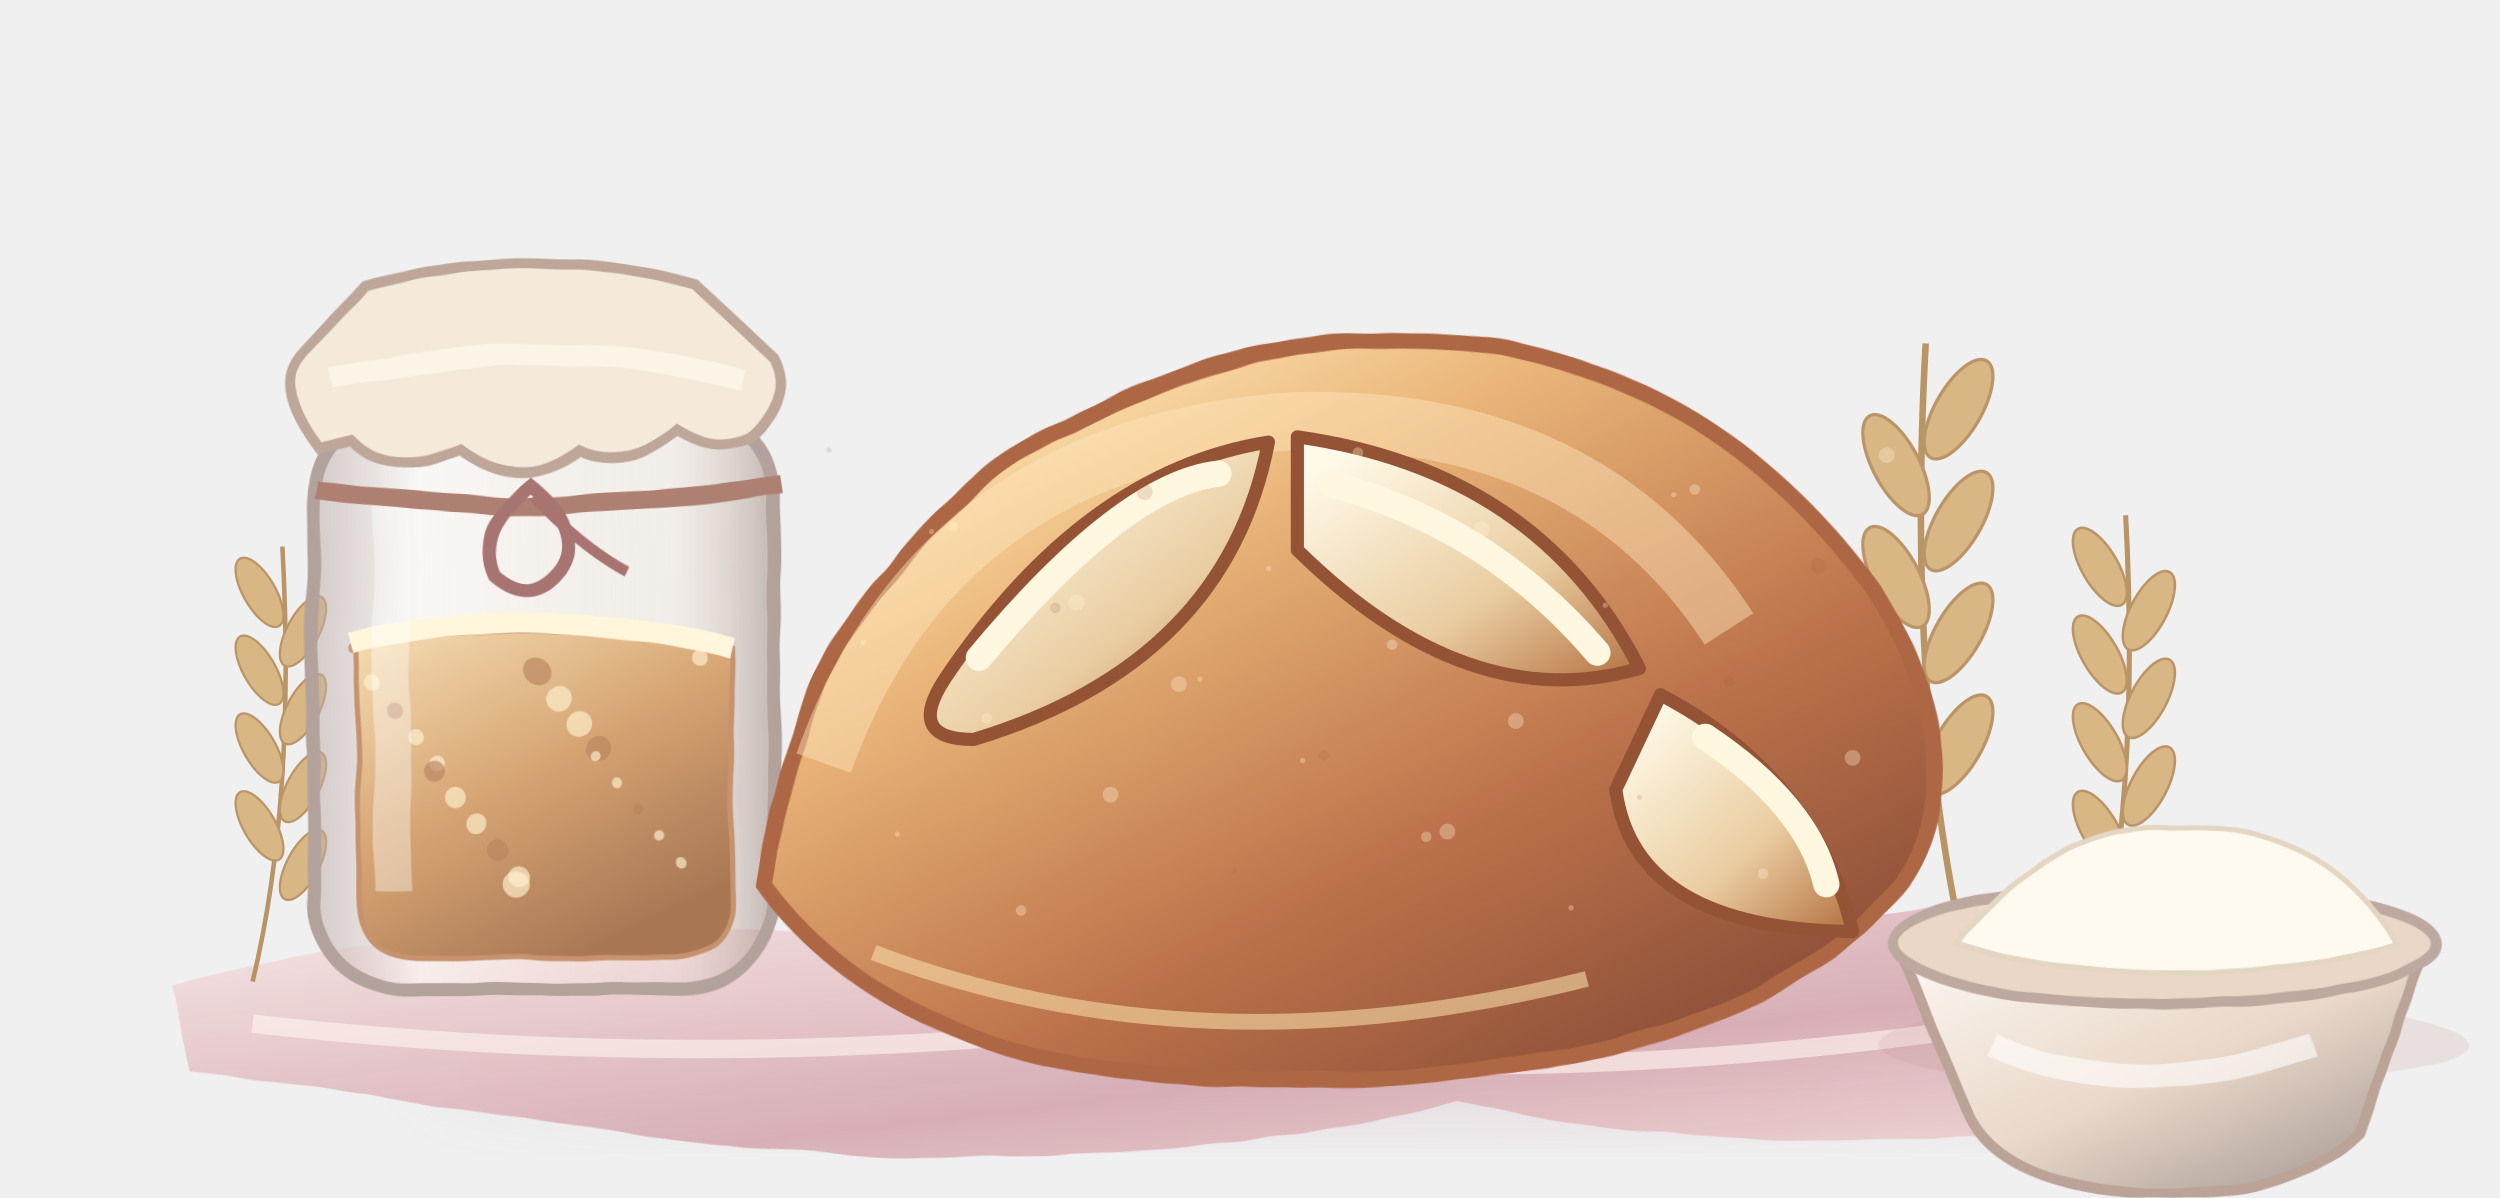
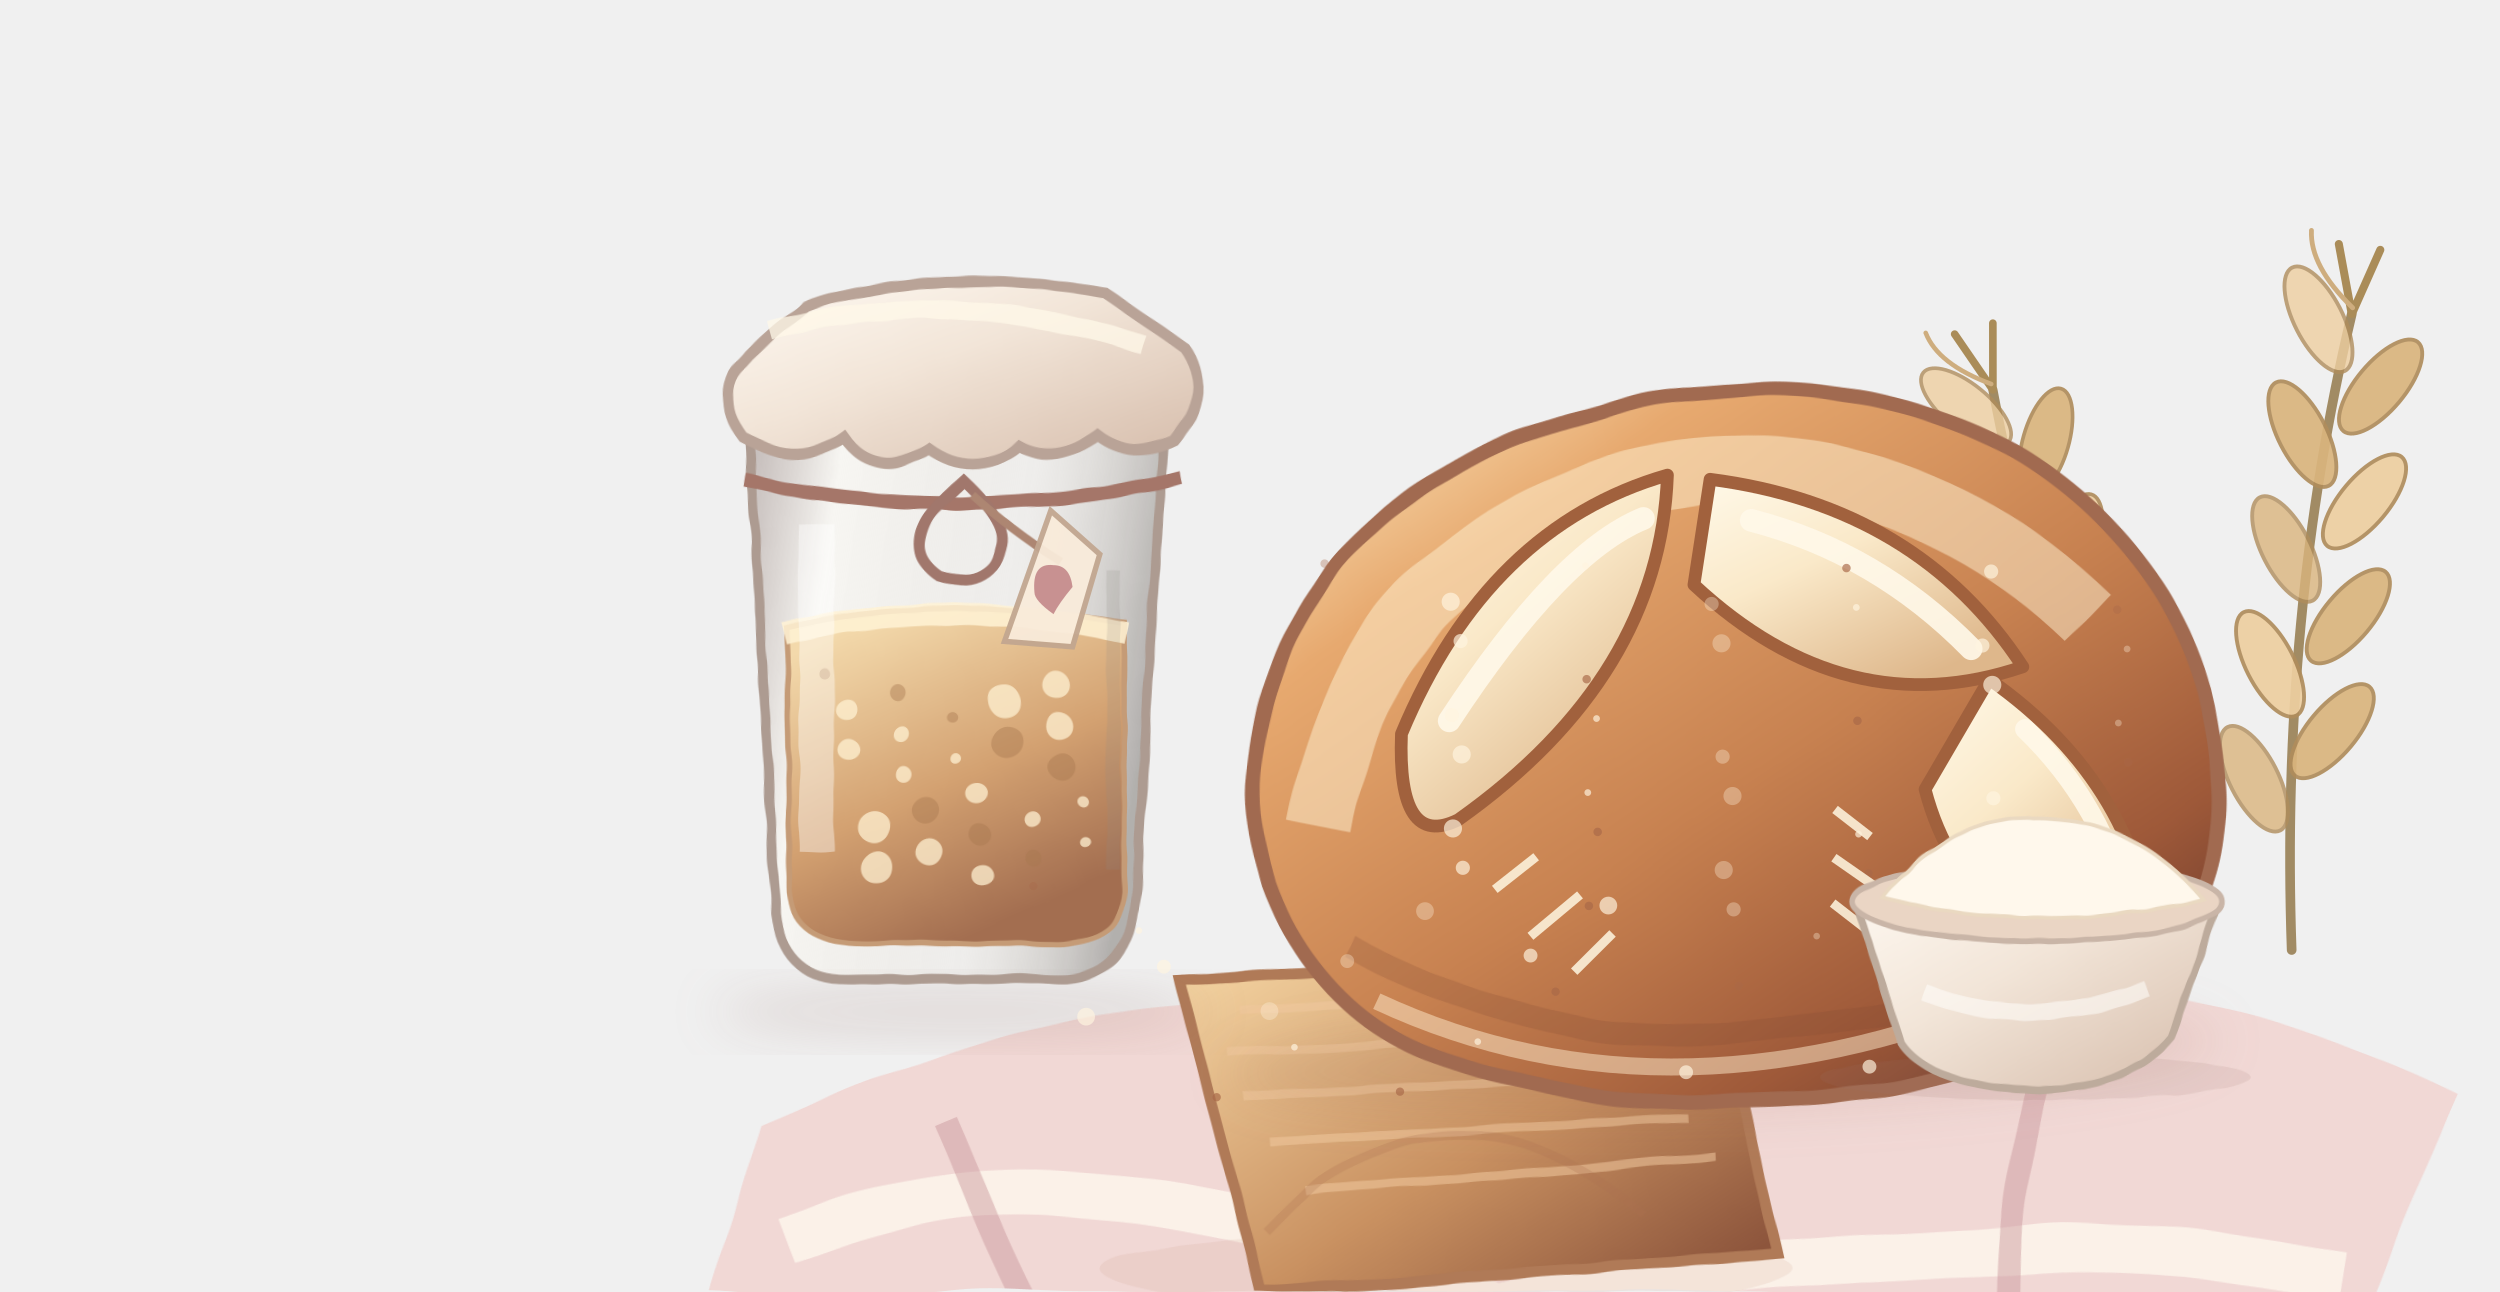
- <svg xmlns="http://www.w3.org/2000/svg" viewBox="0 0 950 455" role="img" aria-labelledby="heroTitle heroDesc">
+ <svg xmlns="http://www.w3.org/2000/svg" viewBox="0 0 900 465" role="img" aria-labelledby="t">
  <defs>
-     <linearGradient id="cloth" x1="0" y1="0" x2="1" y2="1">
-       <stop stop-color="#f9e8e6" />
-       <stop offset=".6" stop-color="#d5a7b0" />
-       <stop offset="1" stop-color="#f3dbd6" />
-     </linearGradient>
-     <linearGradient id="crust" x1=".1" y1=".1" x2=".8" y2=".95">
-       <stop stop-color="#ffe8b8" />
-       <stop offset=".27" stop-color="#eab67a" />
-       <stop offset=".66" stop-color="#bd744b" />
-       <stop offset="1" stop-color="#8f5039" />
-     </linearGradient>
-     <linearGradient id="crumb" x1=".1" y1=".1" x2=".9" y2="1">
-       <stop stop-color="#fff9e7" />
-       <stop offset=".6" stop-color="#e9cda1" />
-       <stop offset="1" stop-color="#bb7b4c" />
-     </linearGradient>
-     <linearGradient id="jar" x1="0" y1="0" x2="1" y2="0">
-       <stop stop-color="#b9a7a3" stop-opacity=".5" />
-       <stop offset=".23" stop-color="#fffdfa" stop-opacity=".6" />
-       <stop offset=".77" stop-color="#f6e7d8" stop-opacity=".24" />
-       <stop offset="1" stop-color="#a59088" stop-opacity=".6" />
-     </linearGradient>
-     <linearGradient id="starter" x1="0" y1="0" x2=".6" y2="1">
-       <stop stop-color="#f6dfb4" />
-       <stop offset=".52" stop-color="#d6a473" />
-       <stop offset="1" stop-color="#a97754" />
-     </linearGradient>
-     <linearGradient id="bowl" x1="0" y1="0" x2=".8" y2="1">
-       <stop stop-color="#fffdf8" />
-       <stop offset=".6" stop-color="#ead8ca" />
-       <stop offset="1" stop-color="#ac9f99" />
+     <linearGradient id="crust" x1="0" y1="0" x2=".85" y2="1">
+       <stop stop-color="#ffefc6" />
+       <stop offset=".24" stop-color="#e7a96f" />
+       <stop offset=".57" stop-color="#c78150" />
+       <stop offset=".83" stop-color="#9e5939" />
+       <stop offset="1" stop-color="#6a382b" />
+     </linearGradient>
+     <linearGradient id="crumb" x1="0" y1="0" x2=".65" y2="1">
+       <stop stop-color="#fff9e9" />
+       <stop offset=".45" stop-color="#fae9c9" />
+       <stop offset="1" stop-color="#deb78b" />
+     </linearGradient>
+     <linearGradient id="paper" x1="0" y1="0" x2=".9" y2=".95">
+       <stop stop-color="#fffaf3" />
+       <stop offset=".47" stop-color="#f2e5d8" />
+       <stop offset="1" stop-color="#d9c1b0" />
+     </linearGradient>
+     <linearGradient id="blush" x1="0" y1="0" x2=".9" y2="1">
+       <stop stop-color="#f4d5d5" />
+       <stop offset=".52" stop-color="#d5a09f" />
+       <stop offset="1" stop-color="#9e656a" />
+     </linearGradient>
+     <linearGradient id="wood" x1=".05" y1=".1" x2=".95" y2=".9">
+       <stop stop-color="#f1cf9d" />
+       <stop offset=".55" stop-color="#c99161" />
+       <stop offset="1" stop-color="#8d553c" />
+     </linearGradient>
+     <linearGradient id="glass" x1="0" y1=".1" x2="1" y2=".3">
+       <stop stop-color="#978681" stop-opacity=".48" />
+       <stop offset=".21" stop-color="#fdfbf4" stop-opacity=".55" />
+       <stop offset=".65" stop-color="#e6dfd4" stop-opacity=".16" />
+       <stop offset="1" stop-color="#807b77" stop-opacity=".55" />
+     </linearGradient>
+     <linearGradient id="starter" x1=".1" y1=".1" x2=".5" y2="1">
+       <stop stop-color="#f3d9ab" />
+       <stop offset=".55" stop-color="#d3a171" />
+       <stop offset="1" stop-color="#a36e50" />
+     </linearGradient>
+     <linearGradient id="metal" x1="0" y1=".15" x2="1" y2=".8">
+       <stop stop-color="#a7a29a" />
+       <stop offset=".23" stop-color="#fefdf8" />
+       <stop offset=".48" stop-color="#c4c3b9" />
+       <stop offset=".75" stop-color="#fffdfa" />
+       <stop offset="1" stop-color="#8d8b86" />
    </linearGradient>
    <filter id="wash" x="-8%" y="-8%" width="116%" height="116%">
-       <feTurbulence type="fractalNoise" baseFrequency=".022" numOctaves="3" seed="12" result="n" />
-       <feDisplacementMap in="SourceGraphic" in2="n" scale="3.1" />
+       <feTurbulence type="fractalNoise" baseFrequency=".018" numOctaves="3" seed="9" result="noise" />
+       <feDisplacementMap in="SourceGraphic" in2="noise" scale="3.8" />
    </filter>
-     <filter id="blur">
-       <feGaussianBlur stdDeviation="11" />
+     <filter id="dry" x="-8%" y="-8%" width="116%" height="116%">
+       <feTurbulence type="fractalNoise" baseFrequency=".062" numOctaves="2" seed="14" result="noise" />
+       <feDisplacementMap in="SourceGraphic" in2="noise" scale="1.9" />
+     </filter>
+     <filter id="shade">
+       <feGaussianBlur stdDeviation="9" />
    </filter>
  </defs>
-   <ellipse cx="517" cy="408" rx="356" ry="25" fill="#b78091" opacity=".14" filter="url(#blur)" />
-   <path d="M65 374q140-37 287-13 166-29 312-4 125-28 236-5l-26 64q-178 33-320 3-165 36-321 10L72 407z" fill="url(#cloth)" opacity=".88" filter="url(#wash)" />
-   <path d="M96 389q150 17 300 4 169 26 372-5" fill="none" stroke="#fff3ef" stroke-width="7" opacity=".62" />
-   <g transform="translate(748 368) scale(1.25 1.25)" stroke="#b38b56" stroke-width="2" fill="none" opacity=".9">
-     <path d="M0 0Q-19-79-13-190" />
-     <g fill="#d6b078" stroke="#b58b58" stroke-width="1">
-       <ellipse cx="-3" cy="-170" rx="7" ry="17" transform="rotate(30 -3 -170)" />
-       <ellipse cx="-22" cy="-153" rx="7" ry="17" transform="rotate(-28 -22 -153)" />
-       <ellipse cx="-3" cy="-136" rx="7" ry="17" transform="rotate(30 -3 -136)" />
-       <ellipse cx="-22" cy="-119" rx="7" ry="17" transform="rotate(-28 -22 -119)" />
-       <ellipse cx="-3" cy="-102" rx="7" ry="17" transform="rotate(30 -3 -102)" />
-       <ellipse cx="-22" cy="-85" rx="7" ry="17" transform="rotate(-28 -22 -85)" />
-       <ellipse cx="-3" cy="-68" rx="7" ry="17" transform="rotate(30 -3 -68)" />
-       <ellipse cx="-22" cy="-51" rx="7" ry="17" transform="rotate(-28 -22 -51)" />
-     </g>
-   </g>
-   <g transform="translate(795 382) scale(-0.98 0.98)" stroke="#b38b56" stroke-width="2" fill="none" opacity=".9">
-     <path d="M0 0Q-19-79-13-190" />
-     <g fill="#d6b078" stroke="#b58b58" stroke-width="1">
-       <ellipse cx="-3" cy="-170" rx="7" ry="17" transform="rotate(30 -3 -170)" />
-       <ellipse cx="-22" cy="-153" rx="7" ry="17" transform="rotate(-28 -22 -153)" />
-       <ellipse cx="-3" cy="-136" rx="7" ry="17" transform="rotate(30 -3 -136)" />
-       <ellipse cx="-22" cy="-119" rx="7" ry="17" transform="rotate(-28 -22 -119)" />
-       <ellipse cx="-3" cy="-102" rx="7" ry="17" transform="rotate(30 -3 -102)" />
-       <ellipse cx="-22" cy="-85" rx="7" ry="17" transform="rotate(-28 -22 -85)" />
-       <ellipse cx="-3" cy="-68" rx="7" ry="17" transform="rotate(30 -3 -68)" />
-       <ellipse cx="-22" cy="-51" rx="7" ry="17" transform="rotate(-28 -22 -51)" />
-     </g>
-   </g>
-   <g transform="translate(96 373) scale(-0.87 0.87)" stroke="#b38b56" stroke-width="2" fill="none" opacity=".9">
-     <path d="M0 0Q-19-79-13-190" />
-     <g fill="#d6b078" stroke="#b58b58" stroke-width="1">
-       <ellipse cx="-3" cy="-170" rx="7" ry="17" transform="rotate(30 -3 -170)" />
-       <ellipse cx="-22" cy="-153" rx="7" ry="17" transform="rotate(-28 -22 -153)" />
-       <ellipse cx="-3" cy="-136" rx="7" ry="17" transform="rotate(30 -3 -136)" />
-       <ellipse cx="-22" cy="-119" rx="7" ry="17" transform="rotate(-28 -22 -119)" />
-       <ellipse cx="-3" cy="-102" rx="7" ry="17" transform="rotate(30 -3 -102)" />
-       <ellipse cx="-22" cy="-85" rx="7" ry="17" transform="rotate(-28 -22 -85)" />
-       <ellipse cx="-3" cy="-68" rx="7" ry="17" transform="rotate(30 -3 -68)" />
-       <ellipse cx="-22" cy="-51" rx="7" ry="17" transform="rotate(-28 -22 -51)" />
-     </g>
-   </g>
-   <g filter="url(#wash)">
-     <rect x="119" y="155" width="175" height="221" rx="34" fill="url(#jar)" stroke="#b3a29b" stroke-width="5" />
-     <path d="M136 246q62-12 142 0v99q-1 17-21 19h-99q-22-1-22-23z" fill="url(#starter)" stroke="#c6936e" stroke-width="2" />
-     <circle cx="135" cy="247" r="2" fill="#b98460" opacity=".66" />
-     <circle cx="166" cy="290" r="3" fill="#fff1ce" opacity=".66" />
-     <circle cx="197" cy="333" r="4" fill="#fff1ce" opacity=".66" />
-     <circle cx="228" cy="285" r="5" fill="#b98460" opacity=".66" />
-     <circle cx="259" cy="328" r="2" fill="#fff1ce" opacity=".66" />
-     <circle cx="158" cy="280" r="3" fill="#fff1ce" opacity=".66" />
-     <circle cx="189" cy="323" r="4" fill="#b98460" opacity=".66" />
-     <circle cx="220" cy="275" r="5" fill="#fff1ce" opacity=".66" />
-     <circle cx="251" cy="318" r="2" fill="#fff1ce" opacity=".66" />
-     <circle cx="150" cy="270" r="3" fill="#b98460" opacity=".66" />
-     <circle cx="181" cy="313" r="4" fill="#fff1ce" opacity=".66" />
-     <circle cx="212" cy="265" r="5" fill="#fff1ce" opacity=".66" />
-     <circle cx="243" cy="308" r="2" fill="#b98460" opacity=".66" />
-     <circle cx="142" cy="260" r="3" fill="#fff1ce" opacity=".66" />
-     <circle cx="173" cy="303" r="4" fill="#fff1ce" opacity=".66" />
-     <circle cx="204" cy="255" r="5" fill="#b98460" opacity=".66" />
-     <circle cx="235" cy="298" r="2" fill="#fff1ce" opacity=".66" />
-     <circle cx="266" cy="250" r="3" fill="#fff1ce" opacity=".66" />
-     <circle cx="165" cy="293" r="4" fill="#b98460" opacity=".66" />
-     <circle cx="196" cy="336" r="5" fill="#fff1ce" opacity=".66" />
-     <circle cx="227" cy="288" r="2" fill="#fff1ce" opacity=".66" />
-     <path d="M134 245q64-17 144 1" fill="none" stroke="#fff6db" stroke-width="8" />
-     <path d="M149 192v146" stroke="#fff" stroke-width="14" opacity=".38" />
-     <path d="M121 170q-18-24-5-37l23-24q62-17 125-1l30 28q8 15-9 30-12 7-28-3-18 17-37 8-23 16-45 0-26 12-42-4z" fill="#f5e9d9" stroke="#bea798" stroke-width="4" />
-     <path d="M126 144q81-19 156 0" stroke="#fff9ed" stroke-width="8" fill="none" opacity=".7" />
-     <path d="M120 186q80 13 177-2" stroke="#ae8071" stroke-width="7" fill="none" />
-     <path d="M201 184q-21 17-13 35 14 12 25-2 10-15-12-33z" fill="none" stroke="#a87472" stroke-width="5" />
-     <path d="M202 188q19 20 36 29" stroke="#a87472" stroke-width="4" fill="none" />
-   </g>
-   <path d="M290 336Q312 178 474 135q151-29 238 89 41 68 11 111-62 76-230 75-146 4-203-74z" fill="url(#crust)" stroke="#ae6745" stroke-width="6" filter="url(#wash)" />
-   <path d="M313 290Q356 169 492 160q112-3 165 79" fill="none" stroke="#ffe6bc" stroke-width="22" opacity=".45" />
-   <g fill="url(#crumb)" stroke="#955336" stroke-width="5" stroke-linejoin="round">
-     <path d="M359 258q53-79 123-90-16 84-112 113-26 0-11-23z" />
-     <path d="M493 166q92 13 130 88-65 19-130-45z" />
-     <path d="M631 264q59 31 73 90-83-1-90-54z" />
-   </g>
-   <g fill="none" stroke="#fff7df" stroke-width="10" stroke-linecap="round">
-     <path d="M372 250q55-66 91-70" />
-     <path d="M506 184q60 16 101 64" />
-     <path d="M648 280q39 26 46 56" />
-   </g>
-   <g opacity=".62">
-     <circle cx="315" cy="171" r="1" fill="#a45c39" opacity=".29" />
-     <circle cx="362" cy="200" r="2" fill="#fff0d4" opacity=".53" />
-     <circle cx="409" cy="229" r="3" fill="#fff0d4" opacity=".53" />
-     <circle cx="456" cy="258" r="1" fill="#fff0d4" opacity=".53" />
-     <circle cx="503" cy="287" r="2" fill="#a45c39" opacity=".29" />
-     <circle cx="550" cy="316" r="3" fill="#fff0d4" opacity=".53" />
-     <circle cx="597" cy="345" r="1" fill="#fff0d4" opacity=".53" />
-     <circle cx="644" cy="186" r="2" fill="#fff0d4" opacity=".53" />
-     <circle cx="691" cy="215" r="3" fill="#a45c39" opacity=".29" />
-     <circle cx="328" cy="244" r="1" fill="#fff0d4" opacity=".53" />
-     <circle cx="375" cy="273" r="2" fill="#fff0d4" opacity=".53" />
-     <circle cx="422" cy="302" r="3" fill="#fff0d4" opacity=".53" />
-     <circle cx="469" cy="331" r="1" fill="#a45c39" opacity=".29" />
-     <circle cx="516" cy="172" r="2" fill="#fff0d4" opacity=".53" />
-     <circle cx="563" cy="201" r="3" fill="#fff0d4" opacity=".53" />
-     <circle cx="610" cy="230" r="1" fill="#fff0d4" opacity=".53" />
-     <circle cx="657" cy="259" r="2" fill="#a45c39" opacity=".29" />
-     <circle cx="704" cy="288" r="3" fill="#fff0d4" opacity=".53" />
-     <circle cx="341" cy="317" r="1" fill="#fff0d4" opacity=".53" />
-     <circle cx="388" cy="346" r="2" fill="#fff0d4" opacity=".53" />
-     <circle cx="435" cy="187" r="3" fill="#a45c39" opacity=".29" />
-     <circle cx="482" cy="216" r="1" fill="#fff0d4" opacity=".53" />
-     <circle cx="529" cy="245" r="2" fill="#fff0d4" opacity=".53" />
-     <circle cx="576" cy="274" r="3" fill="#fff0d4" opacity=".53" />
-     <circle cx="623" cy="303" r="1" fill="#a45c39" opacity=".29" />
-     <circle cx="670" cy="332" r="2" fill="#fff0d4" opacity=".53" />
-     <circle cx="717" cy="173" r="3" fill="#fff0d4" opacity=".53" />
-     <circle cx="354" cy="202" r="1" fill="#fff0d4" opacity=".53" />
-     <circle cx="401" cy="231" r="2" fill="#a45c39" opacity=".29" />
-     <circle cx="448" cy="260" r="3" fill="#fff0d4" opacity=".53" />
-     <circle cx="495" cy="289" r="1" fill="#fff0d4" opacity=".53" />
-     <circle cx="542" cy="318" r="2" fill="#fff0d4" opacity=".53" />
-     <circle cx="589" cy="347" r="3" fill="#a45c39" opacity=".29" />
-     <circle cx="636" cy="188" r="1" fill="#fff0d4" opacity=".53" />
-   </g>
-   <path d="M332 362q124 47 271 10" fill="none" stroke="#f7dba7" stroke-width="6" opacity=".6" />
-   <g transform="translate(750 320)" filter="url(#wash)">
-     <ellipse cx="76" cy="77" rx="112" ry="16" fill="#b68e88" opacity=".16" />
-     <path d="M-28 40q95-29 200 0l-25 71q-26 24-81 23-55-4-68-30z" fill="url(#bowl)" stroke="#bba398" stroke-width="4" />
-     <ellipse cx="73" cy="39" rx="103" ry="23" fill="#ead7c8" stroke="#bda9a0" stroke-width="4" />
-     <path d="M-6 39q35-47 81-44 57-5 86 44-81 22-167 0z" fill="#fffaf0" stroke="#e3d6c2" stroke-width="2" />
-     <path d="M7 77q54 24 122 0" stroke="#fff" stroke-width="9" opacity=".59" fill="none" />
-   </g>
+   <g transform="translate(265 335) scale(1.7)" filter="url(#wash)">
+     <path d="M5 41q92-45 186-12 94-35 174 6l-28 64q-90 25-166 8-101 18-183-8z" fill="#f1d5d2" opacity=".9" />
+     <path d="M10 65q65-25 151 15 108-22 179-7" stroke="#fff9ef" opacity=".74" stroke-width="10" fill="none" />
+     <path d="M44 40q16 37 29 62M277 29q-15 47-4 74" stroke="#cb999d" opacity=".48" stroke-width="5" fill="none" />
+   </g>
+   <g transform="translate(787 347) rotate(-16) scale(1.1)" stroke-linecap="round">
+     <path d="M0 0Q-18-102-9-198" fill="none" stroke="#a18b64" stroke-width="3" />
+     <path d="M-9-198l-7-21m7 21 6-21" stroke="#aa8c58" stroke-width="2.5" />
+     <ellipse cx="-19" cy="-195" rx="7.5" ry="18" transform="rotate(-35 -19 -195)" fill="#edcea0" opacity=".8" stroke="#af8c5b" stroke-width="1.2" />
+     <ellipse cx="3" cy="-177" rx="7.5" ry="18" transform="rotate(32 3 -177)" fill="#d9b47d" opacity=".92" stroke="#af8c5b" stroke-width="1.2" />
+     <ellipse cx="-19" cy="-159" rx="7.5" ry="18" transform="rotate(-35 -19 -159)" fill="#d9b47d" opacity=".92" stroke="#af8c5b" stroke-width="1.2" />
+     <ellipse cx="3" cy="-141" rx="7.5" ry="18" transform="rotate(32 3 -141)" fill="#edcea0" opacity=".92" stroke="#af8c5b" stroke-width="1.2" />
+     <ellipse cx="-19" cy="-123" rx="7.5" ry="18" transform="rotate(-35 -19 -123)" fill="#d9b47d" opacity=".8" stroke="#af8c5b" stroke-width="1.2" />
+     <ellipse cx="3" cy="-105" rx="7.5" ry="18" transform="rotate(32 3 -105)" fill="#d9b47d" opacity=".92" stroke="#af8c5b" stroke-width="1.2" />
+     <ellipse cx="-19" cy="-87" rx="7.5" ry="18" transform="rotate(-35 -19 -87)" fill="#edcea0" opacity=".92" stroke="#af8c5b" stroke-width="1.2" />
+     <ellipse cx="3" cy="-69" rx="7.5" ry="18" transform="rotate(32 3 -69)" fill="#d9b47d" opacity=".92" stroke="#af8c5b" stroke-width="1.2" />
+     <ellipse cx="-19" cy="-51" rx="7.5" ry="18" transform="rotate(-35 -19 -51)" fill="#d9b47d" opacity=".8" stroke="#af8c5b" stroke-width="1.2" />
+     <path d="M-9-200Q-24-211-25-222" stroke="#cead7e" stroke-width="1.5" fill="none" />
+   </g>
+   <g transform="translate(825 342) rotate(8) scale(1.16)" stroke-linecap="round">
+     <path d="M0 0Q-18-102-9-198" fill="none" stroke="#a18b64" stroke-width="3" />
+     <path d="M-9-198l-7-21m7 21 6-21" stroke="#aa8c58" stroke-width="2.5" />
+     <ellipse cx="-19" cy="-195" rx="7.5" ry="18" transform="rotate(-35 -19 -195)" fill="#edcea0" opacity=".8" stroke="#af8c5b" stroke-width="1.2" />
+     <ellipse cx="3" cy="-177" rx="7.5" ry="18" transform="rotate(32 3 -177)" fill="#d9b47d" opacity=".92" stroke="#af8c5b" stroke-width="1.2" />
+     <ellipse cx="-19" cy="-159" rx="7.5" ry="18" transform="rotate(-35 -19 -159)" fill="#d9b47d" opacity=".92" stroke="#af8c5b" stroke-width="1.2" />
+     <ellipse cx="3" cy="-141" rx="7.5" ry="18" transform="rotate(32 3 -141)" fill="#edcea0" opacity=".92" stroke="#af8c5b" stroke-width="1.2" />
+     <ellipse cx="-19" cy="-123" rx="7.5" ry="18" transform="rotate(-35 -19 -123)" fill="#d9b47d" opacity=".8" stroke="#af8c5b" stroke-width="1.2" />
+     <ellipse cx="3" cy="-105" rx="7.5" ry="18" transform="rotate(32 3 -105)" fill="#d9b47d" opacity=".92" stroke="#af8c5b" stroke-width="1.2" />
+     <ellipse cx="-19" cy="-87" rx="7.5" ry="18" transform="rotate(-35 -19 -87)" fill="#edcea0" opacity=".92" stroke="#af8c5b" stroke-width="1.2" />
+     <ellipse cx="3" cy="-69" rx="7.5" ry="18" transform="rotate(32 3 -69)" fill="#d9b47d" opacity=".92" stroke="#af8c5b" stroke-width="1.2" />
+     <ellipse cx="-19" cy="-51" rx="7.5" ry="18" transform="rotate(-35 -19 -51)" fill="#d9b47d" opacity=".8" stroke="#af8c5b" stroke-width="1.2" />
+     <path d="M-9-200Q-24-211-25-222" stroke="#cead7e" stroke-width="1.5" fill="none" />
+   </g>
+   <g transform="translate(723 371) rotate(-38) scale(0.83)" stroke-linecap="round">
+     <path d="M0 0Q-18-102-9-198" fill="none" stroke="#a18b64" stroke-width="3" />
+     <path d="M-9-198l-7-21m7 21 6-21" stroke="#aa8c58" stroke-width="2.5" />
+     <ellipse cx="-19" cy="-195" rx="7.5" ry="18" transform="rotate(-35 -19 -195)" fill="#edcea0" opacity=".8" stroke="#af8c5b" stroke-width="1.2" />
+     <ellipse cx="3" cy="-177" rx="7.5" ry="18" transform="rotate(32 3 -177)" fill="#d9b47d" opacity=".92" stroke="#af8c5b" stroke-width="1.2" />
+     <ellipse cx="-19" cy="-159" rx="7.5" ry="18" transform="rotate(-35 -19 -159)" fill="#d9b47d" opacity=".92" stroke="#af8c5b" stroke-width="1.2" />
+     <ellipse cx="3" cy="-141" rx="7.5" ry="18" transform="rotate(32 3 -141)" fill="#edcea0" opacity=".92" stroke="#af8c5b" stroke-width="1.2" />
+     <ellipse cx="-19" cy="-123" rx="7.5" ry="18" transform="rotate(-35 -19 -123)" fill="#d9b47d" opacity=".8" stroke="#af8c5b" stroke-width="1.2" />
+     <ellipse cx="3" cy="-105" rx="7.5" ry="18" transform="rotate(32 3 -105)" fill="#d9b47d" opacity=".92" stroke="#af8c5b" stroke-width="1.2" />
+     <ellipse cx="-19" cy="-87" rx="7.5" ry="18" transform="rotate(-35 -19 -87)" fill="#edcea0" opacity=".92" stroke="#af8c5b" stroke-width="1.2" />
+     <ellipse cx="3" cy="-69" rx="7.5" ry="18" transform="rotate(32 3 -69)" fill="#d9b47d" opacity=".92" stroke="#af8c5b" stroke-width="1.2" />
+     <ellipse cx="-19" cy="-51" rx="7.5" ry="18" transform="rotate(-35 -19 -51)" fill="#d9b47d" opacity=".8" stroke="#af8c5b" stroke-width="1.2" />
+     <path d="M-9-200Q-24-211-25-222" stroke="#cead7e" stroke-width="1.5" fill="none" />
+   </g>
+   <g transform="translate(404 326) scale(0.78)" filter="url(#wash)">
+     <ellipse cx="150" cy="168" rx="160" ry="18" fill="#c79987" opacity=".15" />
+     <path d="M26 34l244-14 33 141-239 17z" fill="url(#wood)" stroke="#b07a57" stroke-width="5" />
+     <path d="M54 48l187-11m-192 31 193-10m-186 30 193-10m-181 31 193-11m-176 34 189-16" stroke="#f0c89e" stroke-width="4" fill="none" opacity=".55" />
+     <path d="M66 150q85-85 175-7" fill="none" stroke="#aa7151" stroke-width="4" opacity=".25" />
+   </g>
+   <g transform="translate(245 79) scale(0.98)">
+     <ellipse cx="103" cy="291" rx="91" ry="13" fill="#8f6861" opacity=".14" filter="url(#shade)" />
+     <g filter="url(#dry)">
+       <path d="M25 70h153l-11 184q-4 24-25 25H58q-20-1-23-24z" fill="url(#glass)" stroke="#ad9b91" stroke-width="3.5" />
+       <path d="M39 150q53-13 124-2v99q-1 19-23 19H62q-21-2-22-19z" fill="url(#starter)" stroke="#c59b76" stroke-width="2" />
+       <path d="M38 152q61-14 126 0" fill="none" stroke="#fff2d4" stroke-width="8" opacity=".86" />
+       <circle cx="53" cy="167" r="2" fill="#a7774f" opacity=".42" />
+       <circle cx="82" cy="204" r="3" fill="#fff1d3" opacity=".74" />
+       <circle cx="111" cy="241" r="4" fill="#fff1d3" opacity=".74" />
+       <circle cx="140" cy="201" r="5" fill="#a7774f" opacity=".42" />
+       <circle cx="72" cy="238" r="6" fill="#fff1d3" opacity=".74" />
+       <circle cx="101" cy="198" r="2" fill="#fff1d3" opacity=".74" />
+       <circle cx="130" cy="235" r="3" fill="#a7774f" opacity=".42" />
+       <circle cx="62" cy="195" r="4" fill="#fff1d3" opacity=".74" />
+       <circle cx="91" cy="232" r="5" fill="#fff1d3" opacity=".74" />
+       <circle cx="120" cy="192" r="6" fill="#a7774f" opacity=".42" />
+       <circle cx="149" cy="229" r="2" fill="#fff1d3" opacity=".74" />
+       <circle cx="81" cy="189" r="3" fill="#fff1d3" opacity=".74" />
+       <circle cx="110" cy="226" r="4" fill="#a7774f" opacity=".42" />
+       <circle cx="139" cy="186" r="5" fill="#fff1d3" opacity=".74" />
+       <circle cx="71" cy="223" r="6" fill="#fff1d3" opacity=".74" />
+       <circle cx="100" cy="183" r="2" fill="#a7774f" opacity=".42" />
+       <circle cx="129" cy="220" r="3" fill="#fff1d3" opacity=".74" />
+       <circle cx="61" cy="180" r="4" fill="#fff1d3" opacity=".74" />
+       <circle cx="90" cy="217" r="5" fill="#a7774f" opacity=".42" />
+       <circle cx="119" cy="177" r="6" fill="#fff1d3" opacity=".74" />
+       <circle cx="148" cy="214" r="2" fill="#fff1d3" opacity=".74" />
+       <circle cx="80" cy="174" r="3" fill="#a7774f" opacity=".42" />
+       <circle cx="109" cy="211" r="4" fill="#fff1d3" opacity=".74" />
+       <circle cx="138" cy="171" r="5" fill="#fff1d3" opacity=".74" />
+       <path d="M50 112v120" stroke="#fff" stroke-width="13" opacity=".4" />
+       <path d="M159 129v110" stroke="#8e8b86" stroke-width="5" opacity=".19" />
+       <path d="M23 80q-12-16 2-30L46 32q48-16 110-5l29 20q12 16-4 34-15 8-28-2-15 12-29 4-17 13-33 1-19 13-31-4-16 12-37 0z" fill="url(#paper)" stroke="#b9a397" stroke-width="4" />
+       <path d="M33 41q65-18 137 5" fill="none" stroke="#fff9e8" stroke-width="7" opacity=".76" />
+       <path d="M24 96q81 17 160-1" stroke="#a57669" stroke-width="5" fill="none" />
+       <path d="M104 96q-27 23-9 35 18 6 23-10 3-9-14-25z" stroke="#a1776c" stroke-width="4" fill="none" />
+       <path d="M107 101q14 13 33 25" stroke="#ad8672" stroke-width="3" fill="none" />
+     </g>
+     <path d="M136 107l18 16-10 34-25-2z" fill="#f9ebda" stroke="#c1a68f" stroke-width="2" opacity=".94" />
+     <path d="M130 137q-1-11 7-10 6 0 7 8-5 6-7 10-7-5-7-8z" fill="#c89191" />
+   </g>
+   <g transform="translate(438 142) rotate(-2) scale(1.02)">
+     <ellipse cx="171" cy="240" rx="174" ry="19" fill="#8e5b4a" opacity=".13" filter="url(#shade)" />
+     <g filter="url(#wash)">
+       <path d="M12 173C-9 98 50 24 136 11 241-13 323 36 345 117q21 97-73 127-84 25-176 1-64-13-84-72z" fill="url(#crust)" stroke="#a16a50" stroke-width="5" />
+       <path d="M30 153Q50 66 133 39q99-24 171 50" fill="none" stroke="#fff1d2" stroke-width="23" opacity=".5" />
+       <path d="M40 196q84 53 205 28 53-7 83-35" fill="none" stroke="#804733" stroke-width="8" opacity=".22" />
+     </g>
+     <g fill="url(#crumb)" stroke="#a1613d" stroke-width="4.5" stroke-linejoin="round">
+       <path d="M61 122q33-72 97-88-5 71-78 119-22 10-19-31z" />
+       <path d="M173 36q73 12 108 70-63 19-115-33z" />
+       <path d="M269 110q53 40 55 101-66-5-79-63z" />
+     </g>
+     <g fill="none" stroke="#fff8e9" stroke-linecap="round" opacity=".9">
+       <path d="M78 118q41-58 71-69" stroke-width="8" />
+       <path d="M187 51q44 13 76 48" stroke-width="8" />
+       <path d="M281 128q27 28 34 65" stroke-width="7" />
+     </g>
+     <circle cx="36" cy="61" r="1.5" fill="#a86848" opacity=".33" />
+     <circle cx="83" cy="90" r="2.5" fill="#fff4df" opacity=".67" />
+     <circle cx="130" cy="119" r="1.2" fill="#fff4df" opacity=".67" />
+     <circle cx="177" cy="148" r="3.2" fill="#fff4df" opacity=".33" />
+     <circle cx="224" cy="177" r="1.5" fill="#a86848" opacity=".67" />
+     <circle cx="271" cy="72" r="2.5" fill="#fff4df" opacity=".67" />
+     <circle cx="318" cy="101" r="1.2" fill="#fff4df" opacity=".33" />
+     <circle cx="82" cy="130" r="3.2" fill="#fff4df" opacity=".67" />
+     <circle cx="129" cy="159" r="1.5" fill="#a86848" opacity=".67" />
+     <circle cx="176" cy="188" r="2.5" fill="#fff4df" opacity=".33" />
+     <circle cx="223" cy="83" r="1.2" fill="#fff4df" opacity=".67" />
+     <circle cx="270" cy="112" r="3.2" fill="#fff4df" opacity=".67" />
+     <circle cx="317" cy="141" r="1.5" fill="#a86848" opacity=".33" />
+     <circle cx="81" cy="170" r="2.5" fill="#fff4df" opacity=".67" />
+     <circle cx="128" cy="65" r="1.2" fill="#fff4df" opacity=".67" />
+     <circle cx="175" cy="94" r="3.2" fill="#fff4df" opacity=".33" />
+     <circle cx="222" cy="123" r="1.5" fill="#a86848" opacity=".67" />
+     <circle cx="269" cy="152" r="2.5" fill="#fff4df" opacity=".67" />
+     <circle cx="316" cy="181" r="1.2" fill="#fff4df" opacity=".33" />
+     <circle cx="80" cy="76" r="3.2" fill="#fff4df" opacity=".67" />
+     <circle cx="127" cy="105" r="1.5" fill="#a86848" opacity=".67" />
+     <circle cx="174" cy="134" r="2.5" fill="#fff4df" opacity=".33" />
+     <circle cx="221" cy="163" r="1.2" fill="#fff4df" opacity=".67" />
+     <circle cx="268" cy="192" r="3.2" fill="#fff4df" opacity=".67" />
+     <circle cx="315" cy="87" r="1.5" fill="#a86848" opacity=".33" />
+     <circle cx="79" cy="116" r="2.5" fill="#fff4df" opacity=".67" />
+     <circle cx="126" cy="145" r="1.2" fill="#fff4df" opacity=".67" />
+     <circle cx="173" cy="174" r="3.2" fill="#fff4df" opacity=".33" />
+     <circle cx="220" cy="69" r="1.5" fill="#a86848" opacity=".67" />
+     <circle cx="267" cy="98" r="2.5" fill="#fff4df" opacity=".67" />
+     <circle cx="314" cy="127" r="1.2" fill="#fff4df" opacity=".33" />
+     <circle cx="78" cy="156" r="3.2" fill="#fff4df" opacity=".67" />
+     <circle cx="125" cy="185" r="1.5" fill="#a86848" opacity=".67" />
+     <circle cx="172" cy="80" r="2.5" fill="#fff4df" opacity=".33" />
+     <path d="M49 216q104 53 233 2" fill="none" stroke="#ffebcb" stroke-width="6" opacity=".5" />
+     <g stroke="#fdf3dc" stroke-width="3.2" fill="none" opacity=".88">
+       <path d="M92 178l15-11m-3 28 18-14m-3 27 14-13M213 154l12 10m-13 7 16 12m-17 4 12 10" />
+     </g>
+   </g>
+   <g transform="translate(660 294) scale(0.68)" filter="url(#dry)">
+     <ellipse cx="107" cy="138" rx="114" ry="12" fill="#99766d" opacity=".13" />
+     <path d="M12 45q94-28 192 0l-25 72q-20 25-70 28-58-2-73-25z" fill="url(#paper)" stroke="#bdab9c" stroke-width="4" />
+     <ellipse cx="108" cy="45" rx="98" ry="21" fill="#ead5c4" stroke="#c9b5a7" stroke-width="3" />
+     <path d="M26 43q37-45 80-42 53-1 90 43-88 20-170-1z" fill="#fff8ec" stroke="#ead9c1" stroke-width="2" />
+     <path d="M48 93q56 22 118-2" stroke="#fffdfa" stroke-width="9" opacity=".56" fill="none" />
+   </g>
+   <circle cx="372" cy="319" r="1.5" fill="#a86848" opacity=".33" />
+   <circle cx="419" cy="348" r="2.5" fill="#fff4df" opacity=".67" />
+   <circle cx="466" cy="377" r="1.2" fill="#fff4df" opacity=".67" />
+   <circle cx="513" cy="328" r="3.2" fill="#fff4df" opacity=".33" />
+   <circle cx="560" cy="357" r="1.5" fill="#a86848" opacity=".67" />
+   <circle cx="607" cy="386" r="2.5" fill="#fff4df" opacity=".67" />
+   <circle cx="654" cy="337" r="1.2" fill="#fff4df" opacity=".33" />
+   <circle cx="391" cy="366" r="3.2" fill="#fff4df" opacity=".67" />
+   <circle cx="438" cy="395" r="1.5" fill="#a86848" opacity=".67" />
+   <circle cx="485" cy="346" r="2.5" fill="#fff4df" opacity=".33" />
+   <circle cx="532" cy="375" r="1.2" fill="#fff4df" opacity=".67" />
+   <circle cx="579" cy="326" r="3.2" fill="#fff4df" opacity=".67" />
+   <circle cx="626" cy="355" r="1.5" fill="#a86848" opacity=".33" />
+   <circle cx="673" cy="384" r="2.5" fill="#fff4df" opacity=".67" />
+   <circle cx="410" cy="335" r="1.2" fill="#fff4df" opacity=".67" />
+   <circle cx="457" cy="364" r="3.2" fill="#fff4df" opacity=".33" />
+   <circle cx="504" cy="393" r="1.5" fill="#a86848" opacity=".67" />
+   <circle cx="551" cy="344" r="2.5" fill="#fff4df" opacity=".67" />
</svg>
